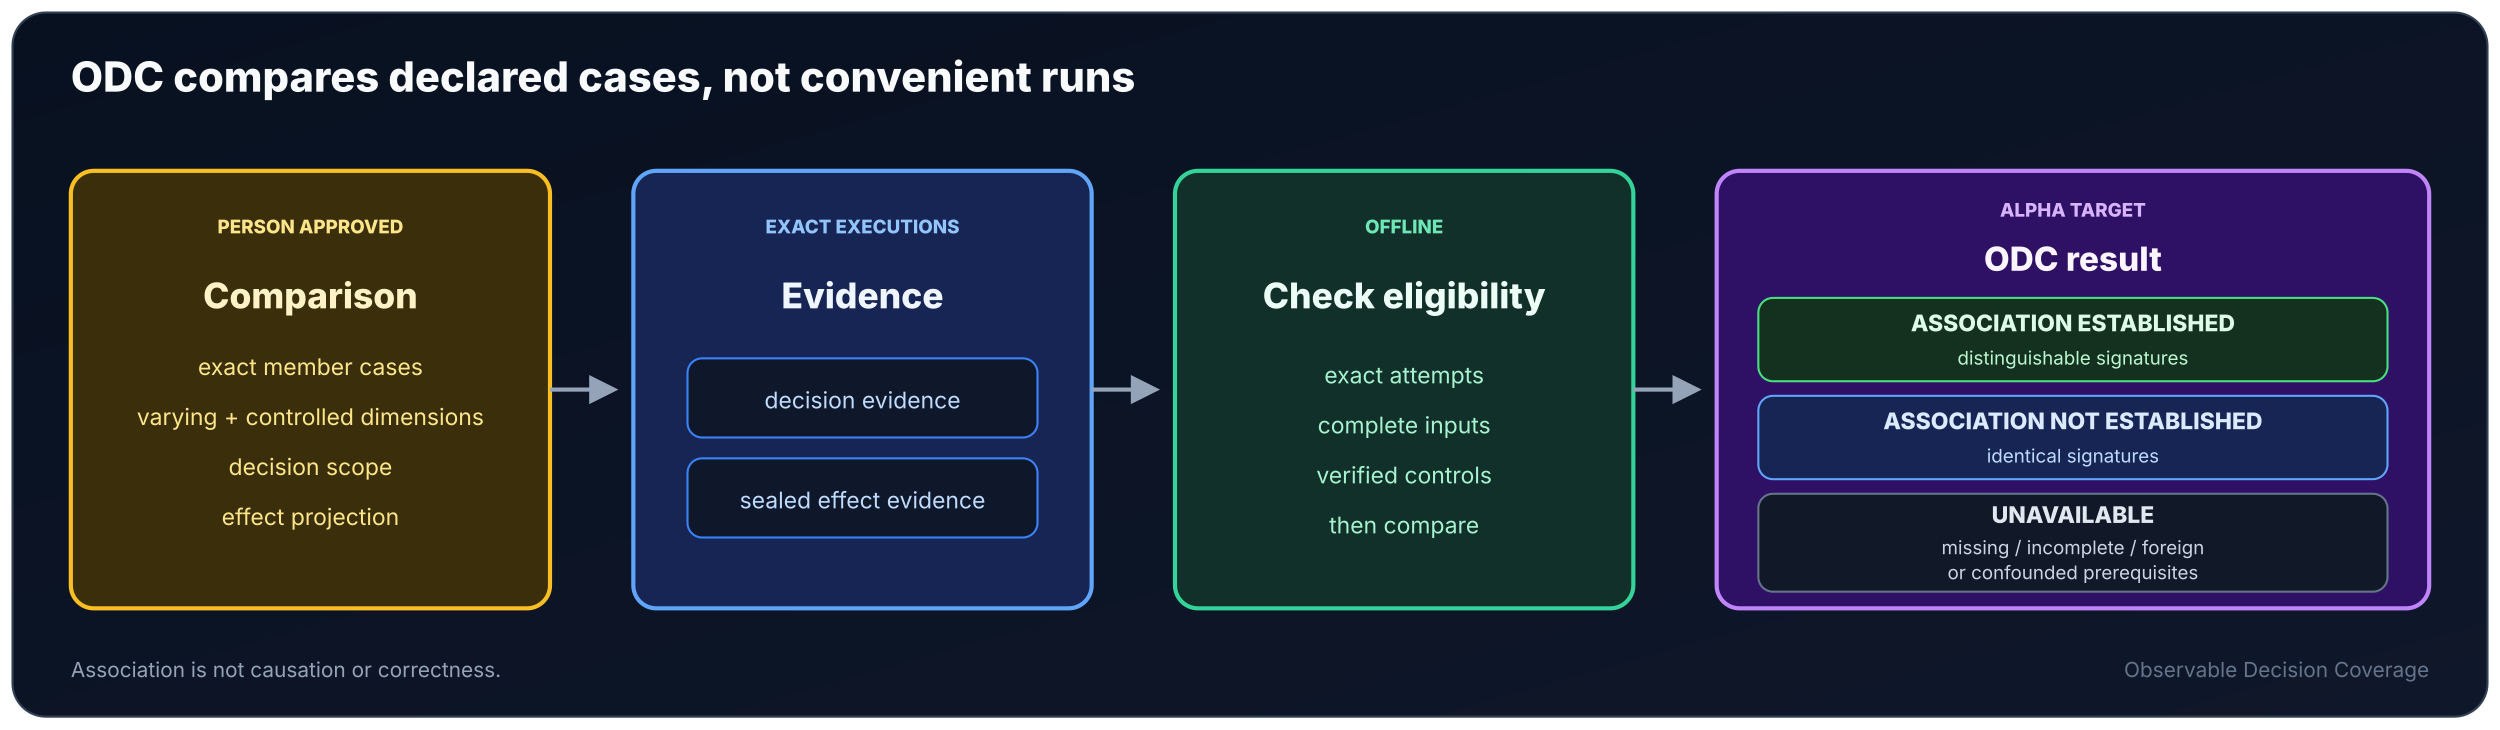
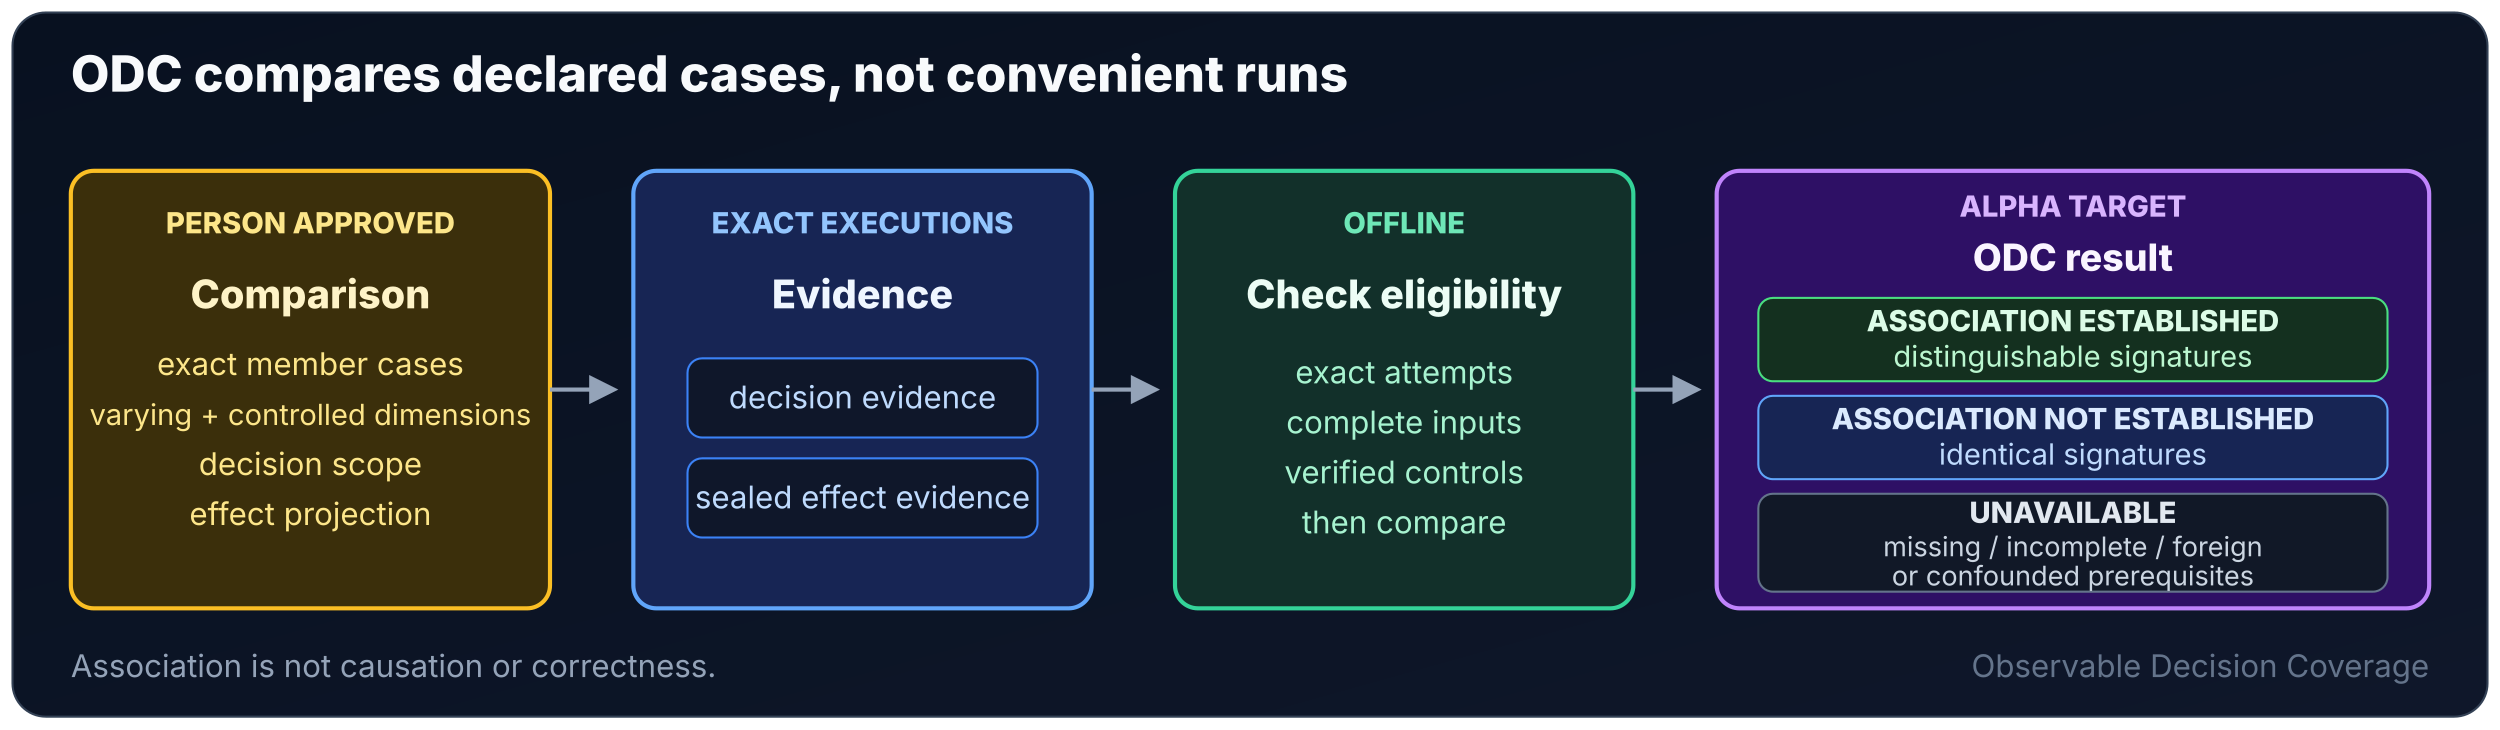
<svg xmlns="http://www.w3.org/2000/svg" viewBox="0 0 1200 350" role="img" aria-labelledby="odc-title odc-description">
  <defs>
    <linearGradient id="odc-background" x1="0" y1="0" x2="1" y2="1">
      <stop offset="0" stop-color="#081120" />
      <stop offset="1" stop-color="#0f172a" />
    </linearGradient>
    <marker id="odc-arrow" viewBox="0 0 10 10" refX="8" refY="5" markerWidth="7" markerHeight="7" orient="auto">
      <path d="M0 0 10 5 0 10Z" fill="#94a3b8" />
    </marker>
  </defs>
  <rect x="6" y="6" width="1188" height="338" rx="16" fill="url(#odc-background)" stroke="#334155" />
  <g font-family="Inter, ui-sans-serif, system-ui, sans-serif">
-     <text x="34" y="44" fill="#f8fafc" font-size="20" font-weight="800">ODC compares declared cases, not convenient runs</text>
+     <text x="34" y="44" fill="#f8fafc" font-size="24" font-weight="800">ODC compares declared cases, not convenient runs</text>
    <g text-anchor="middle">
      <rect x="34" y="82" width="230" height="210" rx="11" fill="#3b2f0b" stroke="#fbbf24" stroke-width="2" />
-       <text x="149" y="112" fill="#fde68a" font-size="9" font-weight="800">PERSON APPROVED</text>
-       <text x="149" y="148" fill="#fef3c7" font-size="17" font-weight="800">Comparison</text>
-       <text x="149" y="180" fill="#fde68a" font-size="11">exact member cases</text>
-       <text x="149" y="204" fill="#fde68a" font-size="11">varying + controlled dimensions</text>
-       <text x="149" y="228" fill="#fde68a" font-size="11">decision scope</text>
-       <text x="149" y="252" fill="#fde68a" font-size="11">effect projection</text>
+       <text x="149" y="112" fill="#fde68a" font-size="14" font-weight="800">PERSON APPROVED</text>
+       <text x="149" y="148" fill="#fef3c7" font-size="19" font-weight="800">Comparison</text>
+       <text x="149" y="180" fill="#fde68a" font-size="15">exact member cases</text>
+       <text x="149" y="204" fill="#fde68a" font-size="14">varying + controlled dimensions</text>
+       <text x="149" y="228" fill="#fde68a" font-size="15">decision scope</text>
+       <text x="149" y="252" fill="#fde68a" font-size="15">effect projection</text>
    </g>
    <g text-anchor="middle">
      <rect x="304" y="82" width="220" height="210" rx="11" fill="#172554" stroke="#60a5fa" stroke-width="2" />
-       <text x="414" y="112" fill="#93c5fd" font-size="9" font-weight="800">EXACT EXECUTIONS</text>
-       <text x="414" y="148" fill="#eff6ff" font-size="17" font-weight="800">Evidence</text>
+       <text x="414" y="112" fill="#93c5fd" font-size="14" font-weight="800">EXACT EXECUTIONS</text>
+       <text x="414" y="148" fill="#eff6ff" font-size="19" font-weight="800">Evidence</text>
      <rect x="330" y="172" width="168" height="38" rx="7" fill="#0f172a" stroke="#3b82f6" />
-       <text x="414" y="196" fill="#bfdbfe" font-size="11">decision evidence</text>
+       <text x="414" y="196" fill="#bfdbfe" font-size="15">decision evidence</text>
      <rect x="330" y="220" width="168" height="38" rx="7" fill="#0f172a" stroke="#3b82f6" />
-       <text x="414" y="244" fill="#bfdbfe" font-size="11">sealed effect evidence</text>
+       <text x="414" y="244" fill="#bfdbfe" font-size="15">sealed effect evidence</text>
    </g>
    <g text-anchor="middle">
      <rect x="564" y="82" width="220" height="210" rx="11" fill="#12302a" stroke="#34d399" stroke-width="2" />
-       <text x="674" y="112" fill="#6ee7b7" font-size="9" font-weight="800">OFFLINE</text>
-       <text x="674" y="148" fill="#ecfdf5" font-size="17" font-weight="800">Check eligibility</text>
-       <text x="674" y="184" fill="#a7f3d0" font-size="11">exact attempts</text>
-       <text x="674" y="208" fill="#a7f3d0" font-size="11">complete inputs</text>
-       <text x="674" y="232" fill="#a7f3d0" font-size="11">verified controls</text>
-       <text x="674" y="256" fill="#a7f3d0" font-size="11">then compare</text>
+       <text x="674" y="112" fill="#6ee7b7" font-size="14" font-weight="800">OFFLINE</text>
+       <text x="674" y="148" fill="#ecfdf5" font-size="19" font-weight="800">Check eligibility</text>
+       <text x="674" y="184" fill="#a7f3d0" font-size="15">exact attempts</text>
+       <text x="674" y="208" fill="#a7f3d0" font-size="15">complete inputs</text>
+       <text x="674" y="232" fill="#a7f3d0" font-size="15">verified controls</text>
+       <text x="674" y="256" fill="#a7f3d0" font-size="15">then compare</text>
    </g>
    <g text-anchor="middle">
      <rect x="824" y="82" width="342" height="210" rx="11" fill="#2e1065" stroke="#c084fc" stroke-width="2" />
-       <text x="995" y="104" fill="#d8b4fe" font-size="9" font-weight="800">ALPHA TARGET</text>
-       <text x="995" y="130" fill="#faf5ff" font-size="16" font-weight="800">ODC result</text>
+       <text x="995" y="104" fill="#d8b4fe" font-size="14" font-weight="800">ALPHA TARGET</text>
+       <text x="995" y="130" fill="#faf5ff" font-size="18" font-weight="800">ODC result</text>
      <rect x="844" y="143" width="302" height="40" rx="7" fill="#14301f" stroke="#4ade80" />
-       <text x="995" y="159" fill="#dcfce7" font-size="11" font-weight="800">ASSOCIATION ESTABLISHED</text>
-       <text x="995" y="175" fill="#bbf7d0" font-size="9">distinguishable signatures</text>
+       <text x="995" y="159" fill="#dcfce7" font-size="14" font-weight="800">ASSOCIATION ESTABLISHED</text>
+       <text x="995" y="176" fill="#bbf7d0" font-size="14">distinguishable signatures</text>
      <rect x="844" y="190" width="302" height="40" rx="7" fill="#172554" stroke="#60a5fa" />
-       <text x="995" y="206" fill="#dbeafe" font-size="11" font-weight="800">ASSOCIATION NOT ESTABLISHED</text>
-       <text x="995" y="222" fill="#bfdbfe" font-size="9">identical signatures</text>
+       <text x="995" y="206" fill="#dbeafe" font-size="14" font-weight="800">ASSOCIATION NOT ESTABLISHED</text>
+       <text x="995" y="223" fill="#bfdbfe" font-size="14">identical signatures</text>
      <rect x="844" y="237" width="302" height="47" rx="7" fill="#111827" stroke="#64748b" />
-       <text x="995" y="251" fill="#e2e8f0" font-size="11" font-weight="800">UNAVAILABLE</text>
-       <text x="995" y="266" fill="#cbd5e1" font-size="9">missing / incomplete / foreign</text>
-       <text x="995" y="278" fill="#cbd5e1" font-size="9">or confounded prerequisites</text>
+       <text x="995" y="251" fill="#e2e8f0" font-size="14" font-weight="800">UNAVAILABLE</text>
+       <text x="995" y="267" fill="#cbd5e1" font-size="13">missing / incomplete / foreign</text>
+       <text x="995" y="281" fill="#cbd5e1" font-size="13">or confounded prerequisites</text>
    </g>
    <line x1="264" y1="187" x2="294" y2="187" stroke="#94a3b8" stroke-width="2" marker-end="url(#odc-arrow)" />
    <line x1="524" y1="187" x2="554" y2="187" stroke="#94a3b8" stroke-width="2" marker-end="url(#odc-arrow)" />
    <line x1="784" y1="187" x2="814" y2="187" stroke="#94a3b8" stroke-width="2" marker-end="url(#odc-arrow)" />
-     <text x="34" y="325" fill="#94a3b8" font-size="10">Association is not causation or correctness.</text>
-     <text x="1166" y="325" text-anchor="end" fill="#64748b" font-size="10">Observable Decision Coverage</text>
+     <text x="34" y="325" fill="#94a3b8" font-size="15">Association is not causation or correctness.</text>
+     <text x="1166" y="325" text-anchor="end" fill="#64748b" font-size="15">Observable Decision Coverage</text>
  </g>
</svg>
